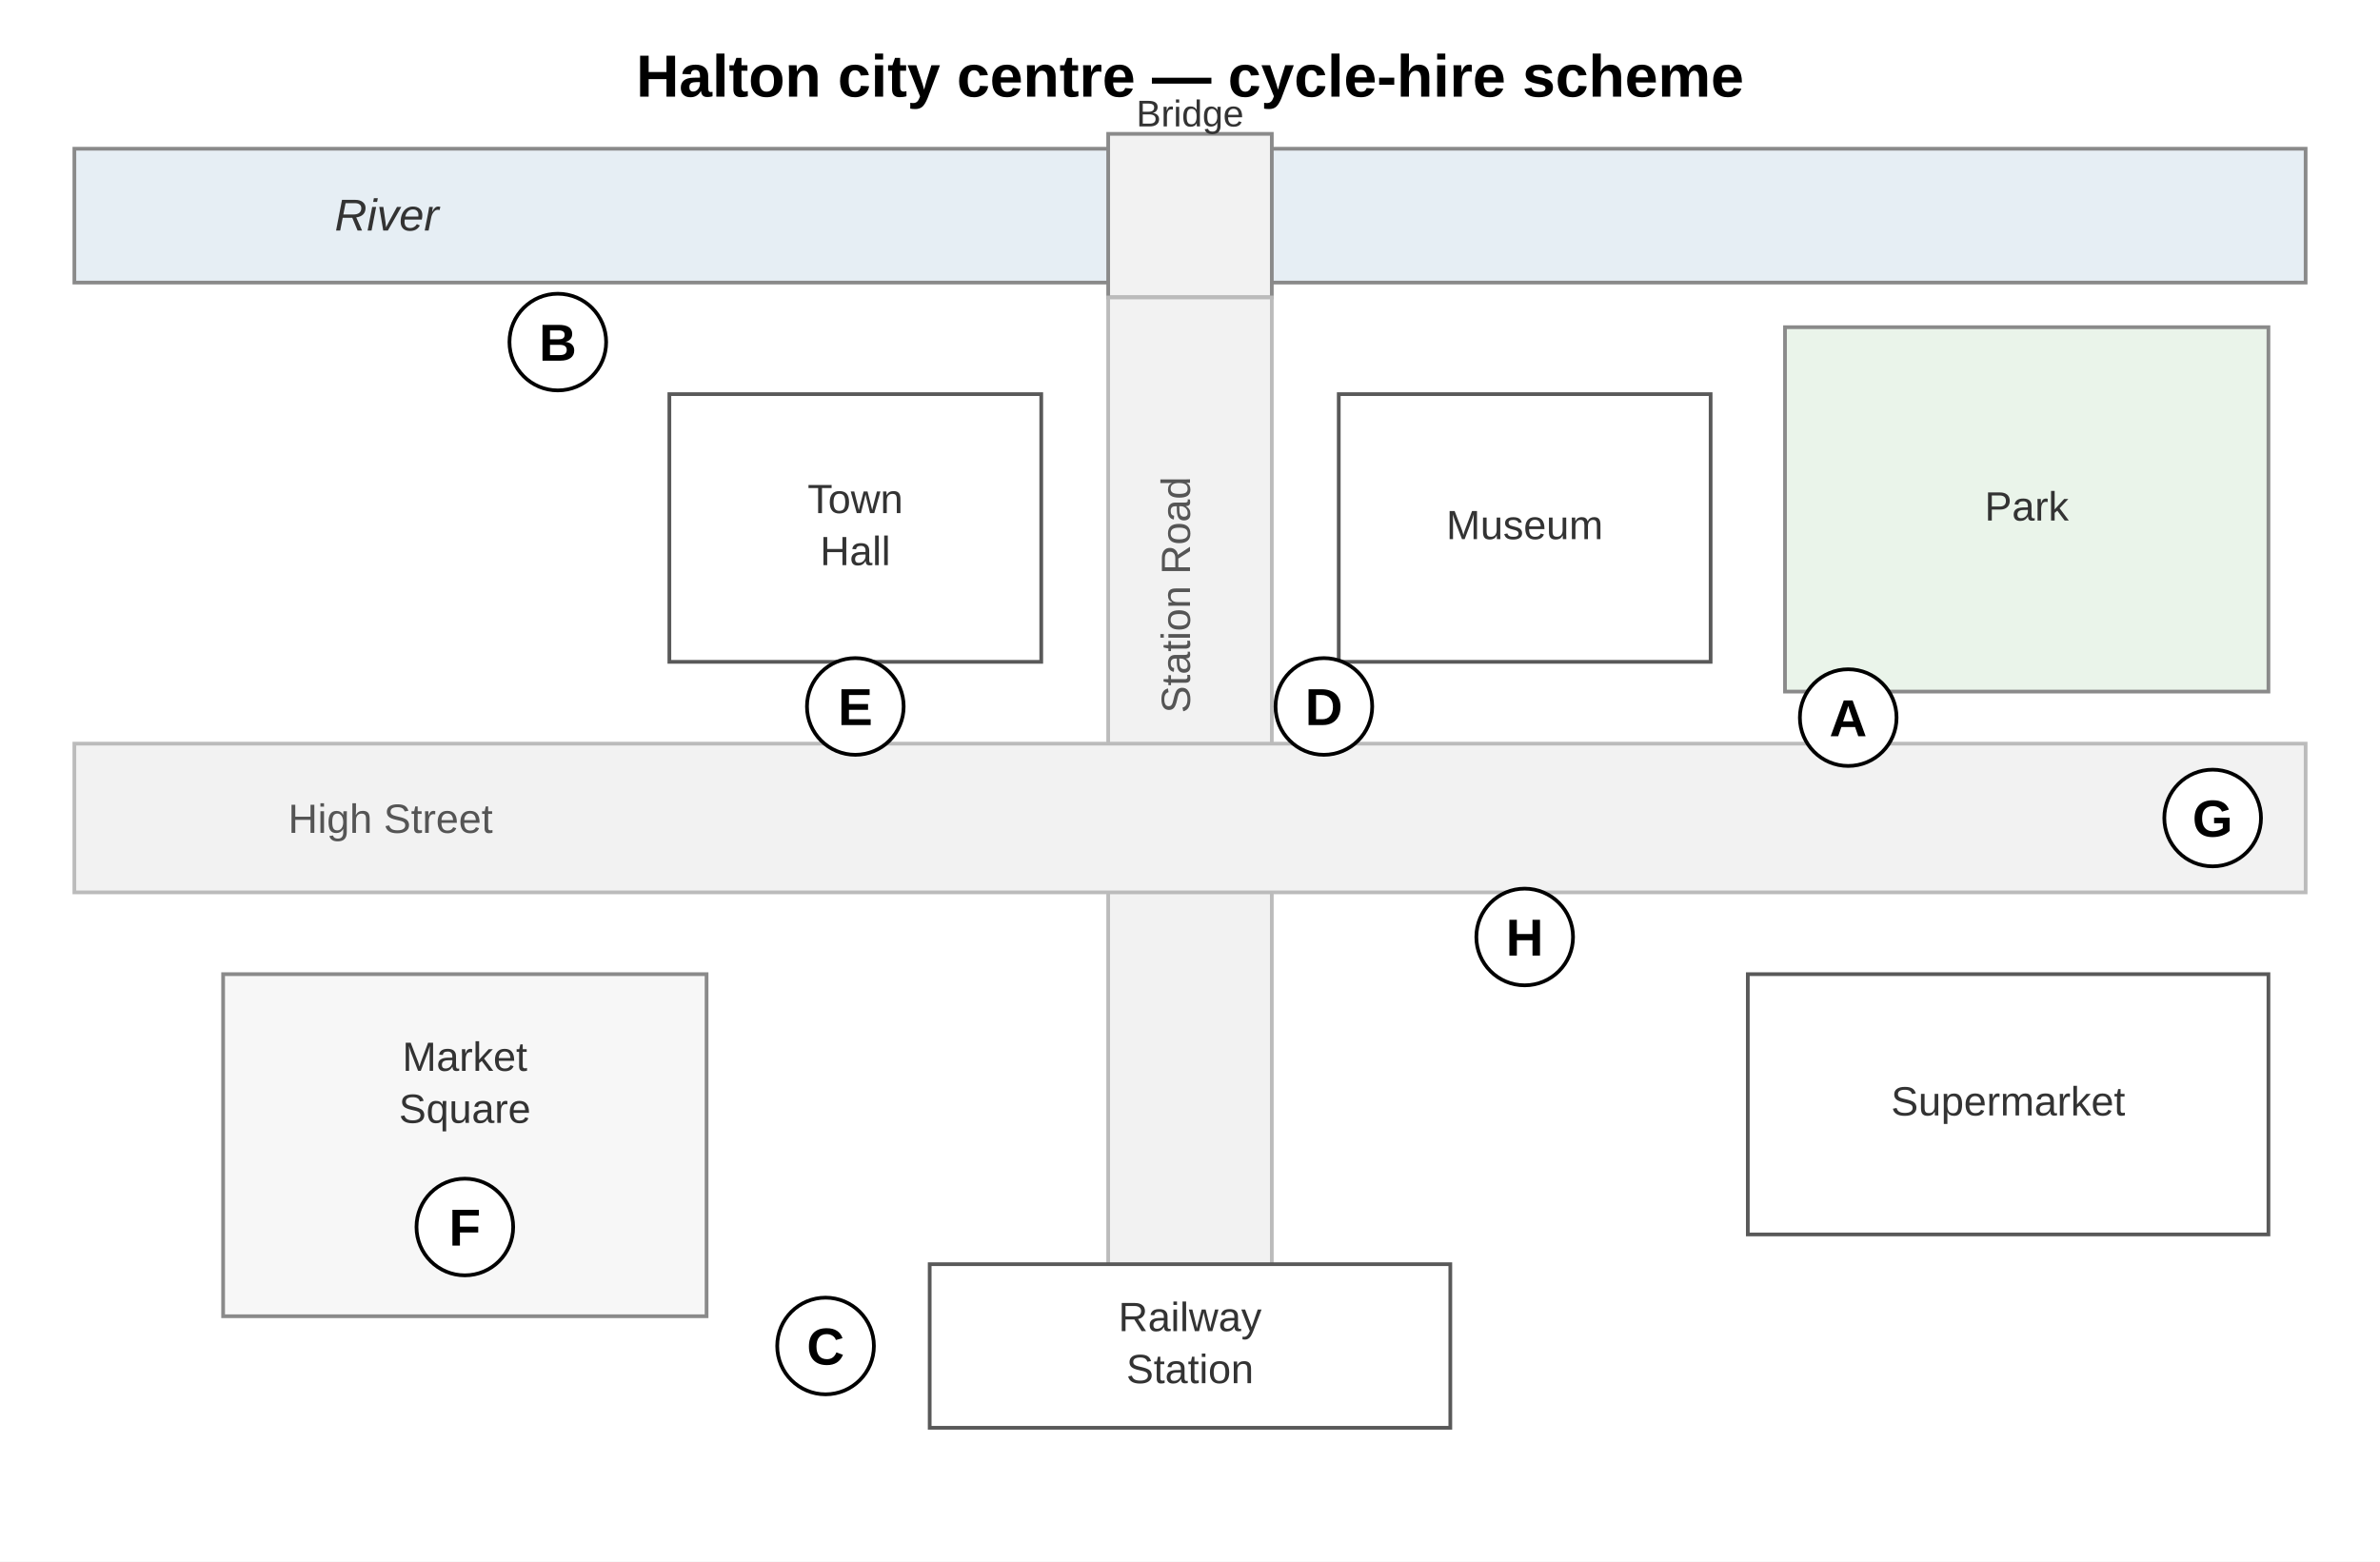
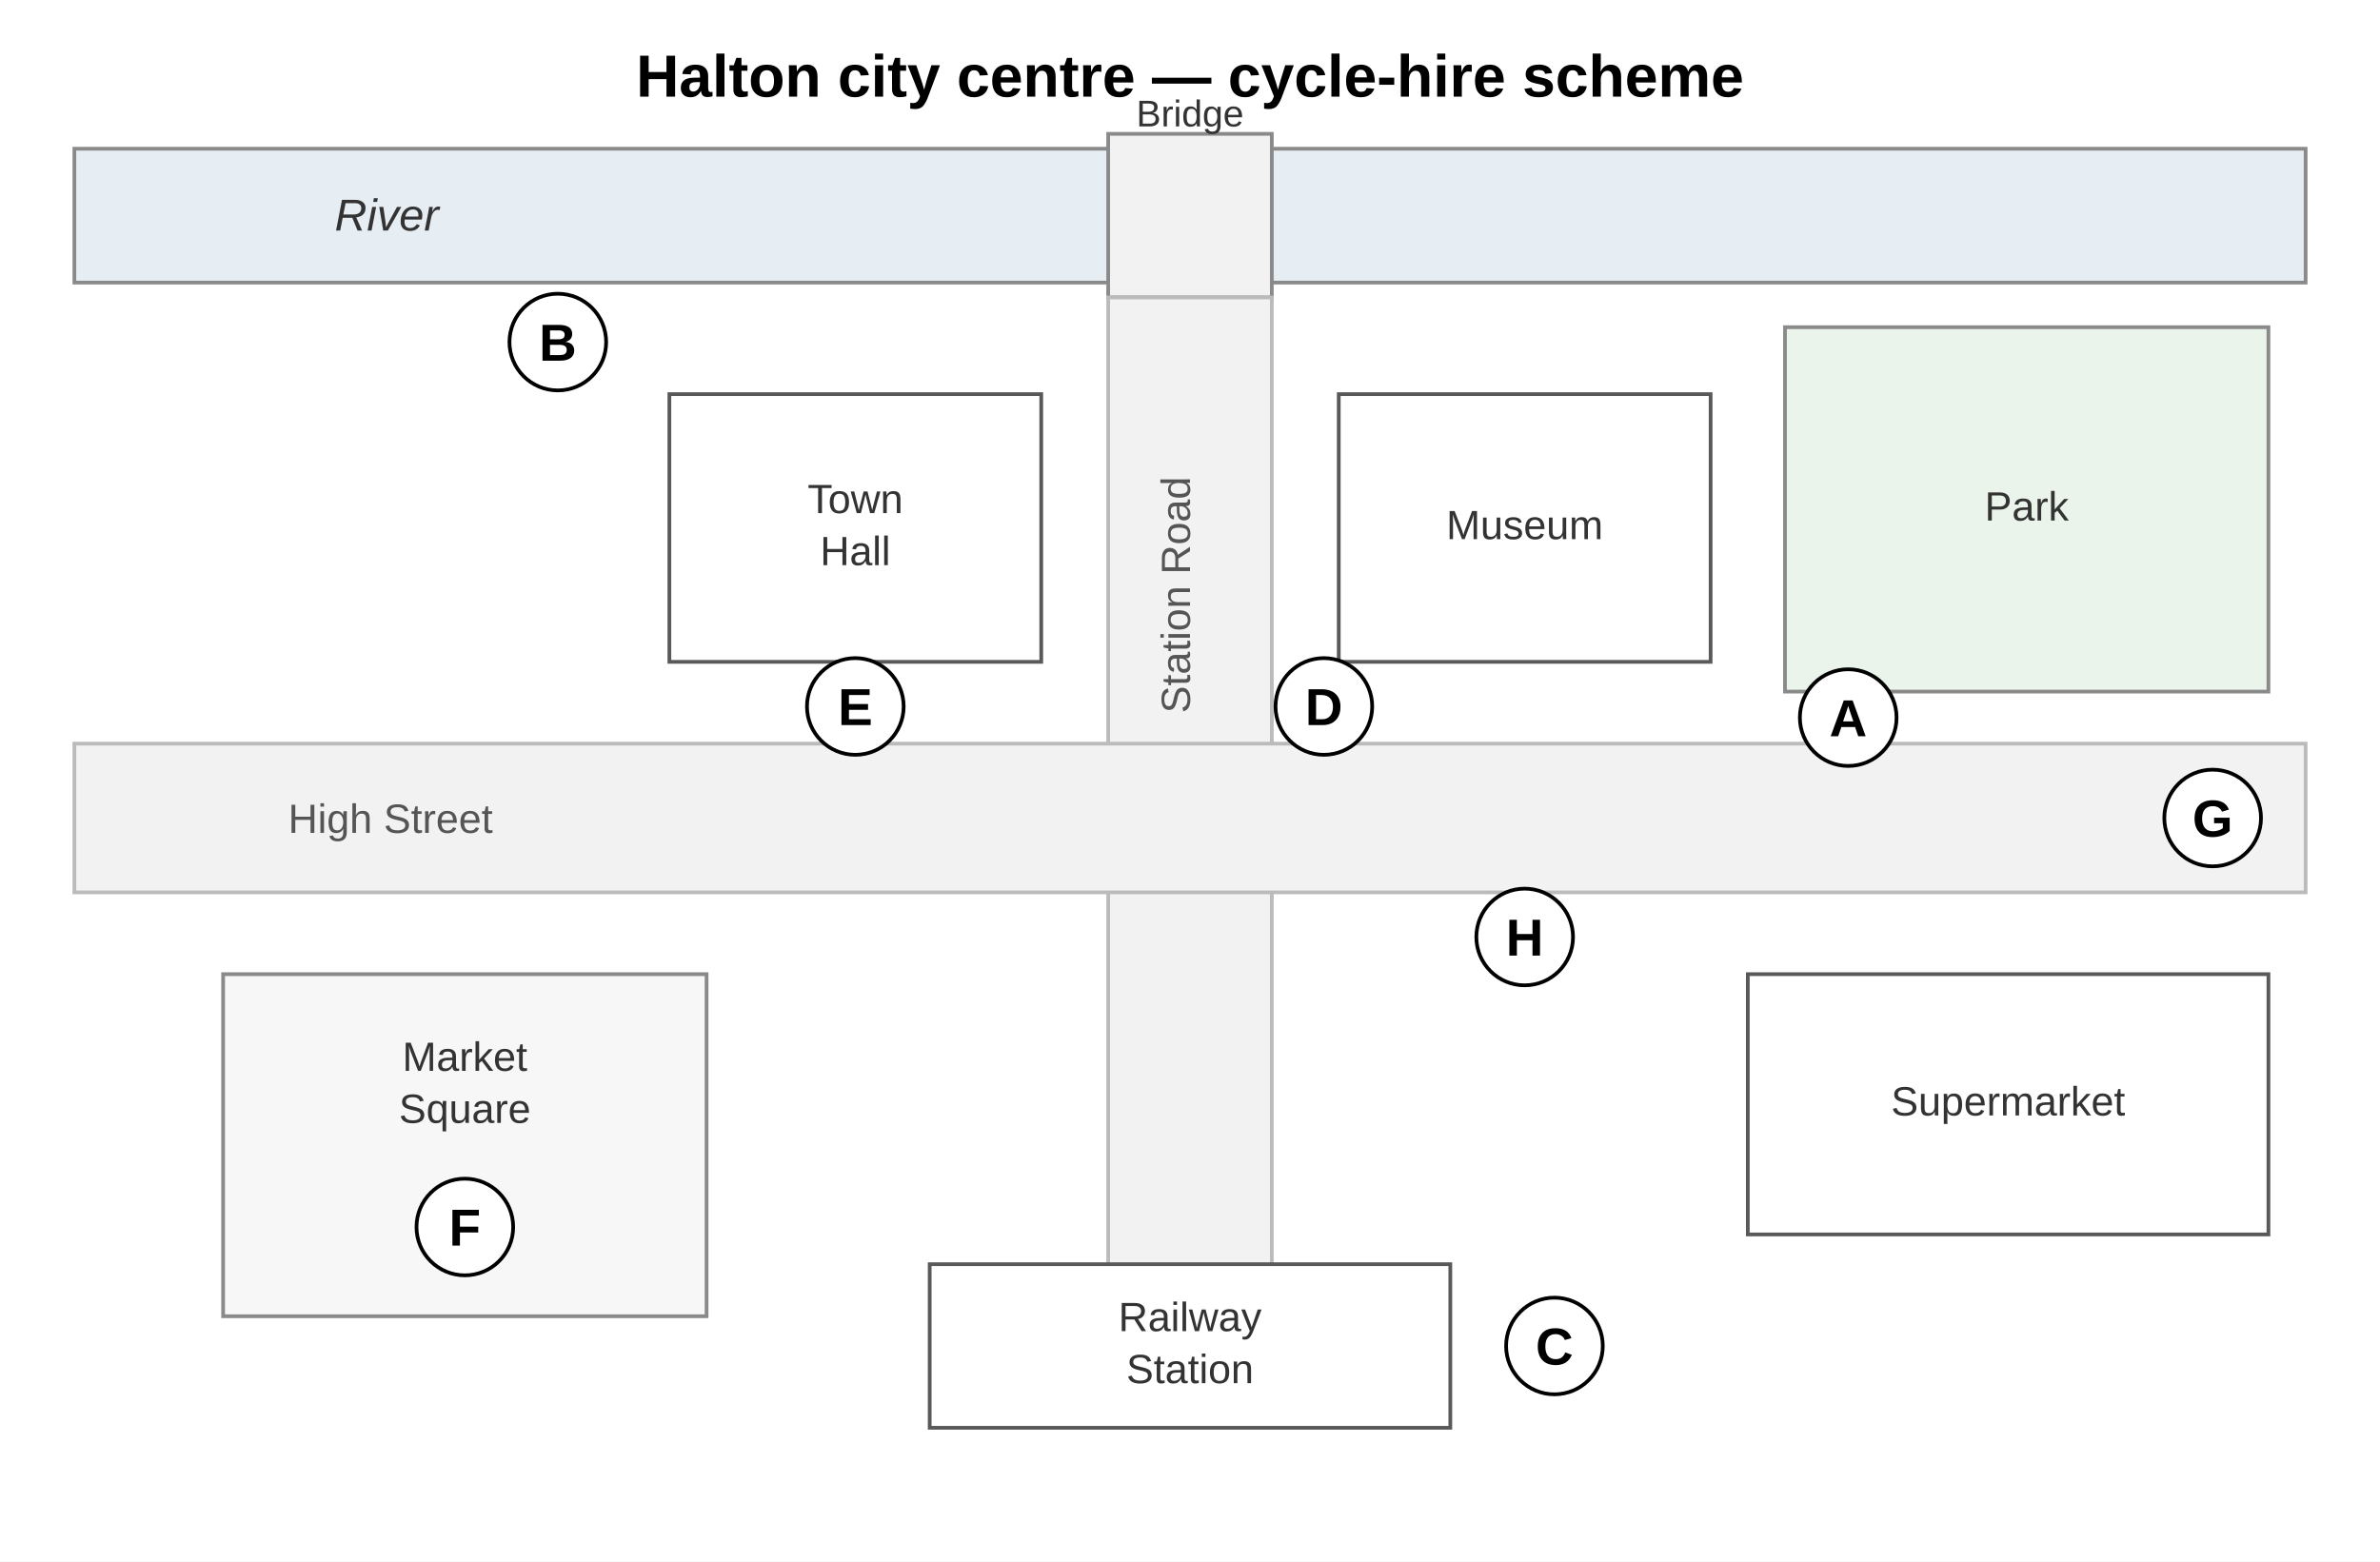
<svg xmlns="http://www.w3.org/2000/svg" viewBox="0 0 640 420" font-family="Arial, sans-serif">
  <rect width="640" height="420" fill="#ffffff" />
  <text x="320" y="26" text-anchor="middle" font-size="16" font-weight="bold" fill="#000">Halton city centre — cycle-hire scheme</text>
  <rect x="20" y="40" width="600" height="36" fill="#e6eef4" stroke="#8a8a8a" />
  <text x="90" y="62" font-size="12" fill="#333" font-style="italic">River</text>
  <rect x="298" y="36" width="44" height="44" fill="#f2f2f2" stroke="#8a8a8a" />
  <text x="320" y="34" text-anchor="middle" font-size="10" fill="#333">Bridge</text>
  <rect x="298" y="80" width="44" height="300" fill="#f2f2f2" stroke="#bbbbbb" />
  <text x="320" y="160" text-anchor="middle" font-size="11" fill="#555" transform="rotate(-90 320 160)">Station Road</text>
  <rect x="20" y="200" width="600" height="40" fill="#f2f2f2" stroke="#bbbbbb" />
  <text x="105" y="224" text-anchor="middle" font-size="11" fill="#555">High Street</text>
  <rect x="180" y="106" width="100" height="72" fill="#ffffff" stroke="#595959" />
  <text x="230" y="138" text-anchor="middle" font-size="11" fill="#333">Town</text>
  <text x="230" y="152" text-anchor="middle" font-size="11" fill="#333">Hall</text>
  <rect x="360" y="106" width="100" height="72" fill="#ffffff" stroke="#595959" />
  <text x="410" y="145" text-anchor="middle" font-size="11" fill="#333">Museum</text>
  <rect x="480" y="88" width="130" height="98" fill="#eaf4ea" stroke="#8a8a8a" />
  <text x="545" y="140" text-anchor="middle" font-size="11" fill="#333">Park</text>
  <rect x="60" y="262" width="130" height="92" fill="#f7f7f7" stroke="#8a8a8a" />
  <text x="125" y="288" text-anchor="middle" font-size="11" fill="#333">Market</text>
  <text x="125" y="302" text-anchor="middle" font-size="11" fill="#333">Square</text>
  <rect x="470" y="262" width="140" height="70" fill="#ffffff" stroke="#595959" />
  <text x="540" y="300" text-anchor="middle" font-size="11" fill="#333">Supermarket</text>
  <rect x="250" y="340" width="140" height="44" fill="#ffffff" stroke="#595959" />
  <text x="320" y="358" text-anchor="middle" font-size="11" fill="#333">Railway</text>
  <text x="320" y="372" text-anchor="middle" font-size="11" fill="#333">Station</text>
  <g stroke="#000000" fill="#ffffff">
    <circle cx="497" cy="193" r="13" />
    <circle cx="150" cy="92" r="13" />
-     <circle cx="222" cy="362" r="13" />
+     <circle cx="418" cy="362" r="13" />
    <circle cx="356" cy="190" r="13" />
    <circle cx="230" cy="190" r="13" />
    <circle cx="125" cy="330" r="13" />
    <circle cx="595" cy="220" r="13" />
    <circle cx="410" cy="252" r="13" />
  </g>
  <g font-size="14" font-weight="bold" fill="#000" text-anchor="middle">
    <text x="497" y="198">A</text>
    <text x="150" y="97">B</text>
-     <text x="222" y="367">C</text>
+     <text x="418" y="367">C</text>
    <text x="356" y="195">D</text>
    <text x="230" y="195">E</text>
    <text x="125" y="335">F</text>
    <text x="595" y="225">G</text>
    <text x="410" y="257">H</text>
  </g>
</svg>
